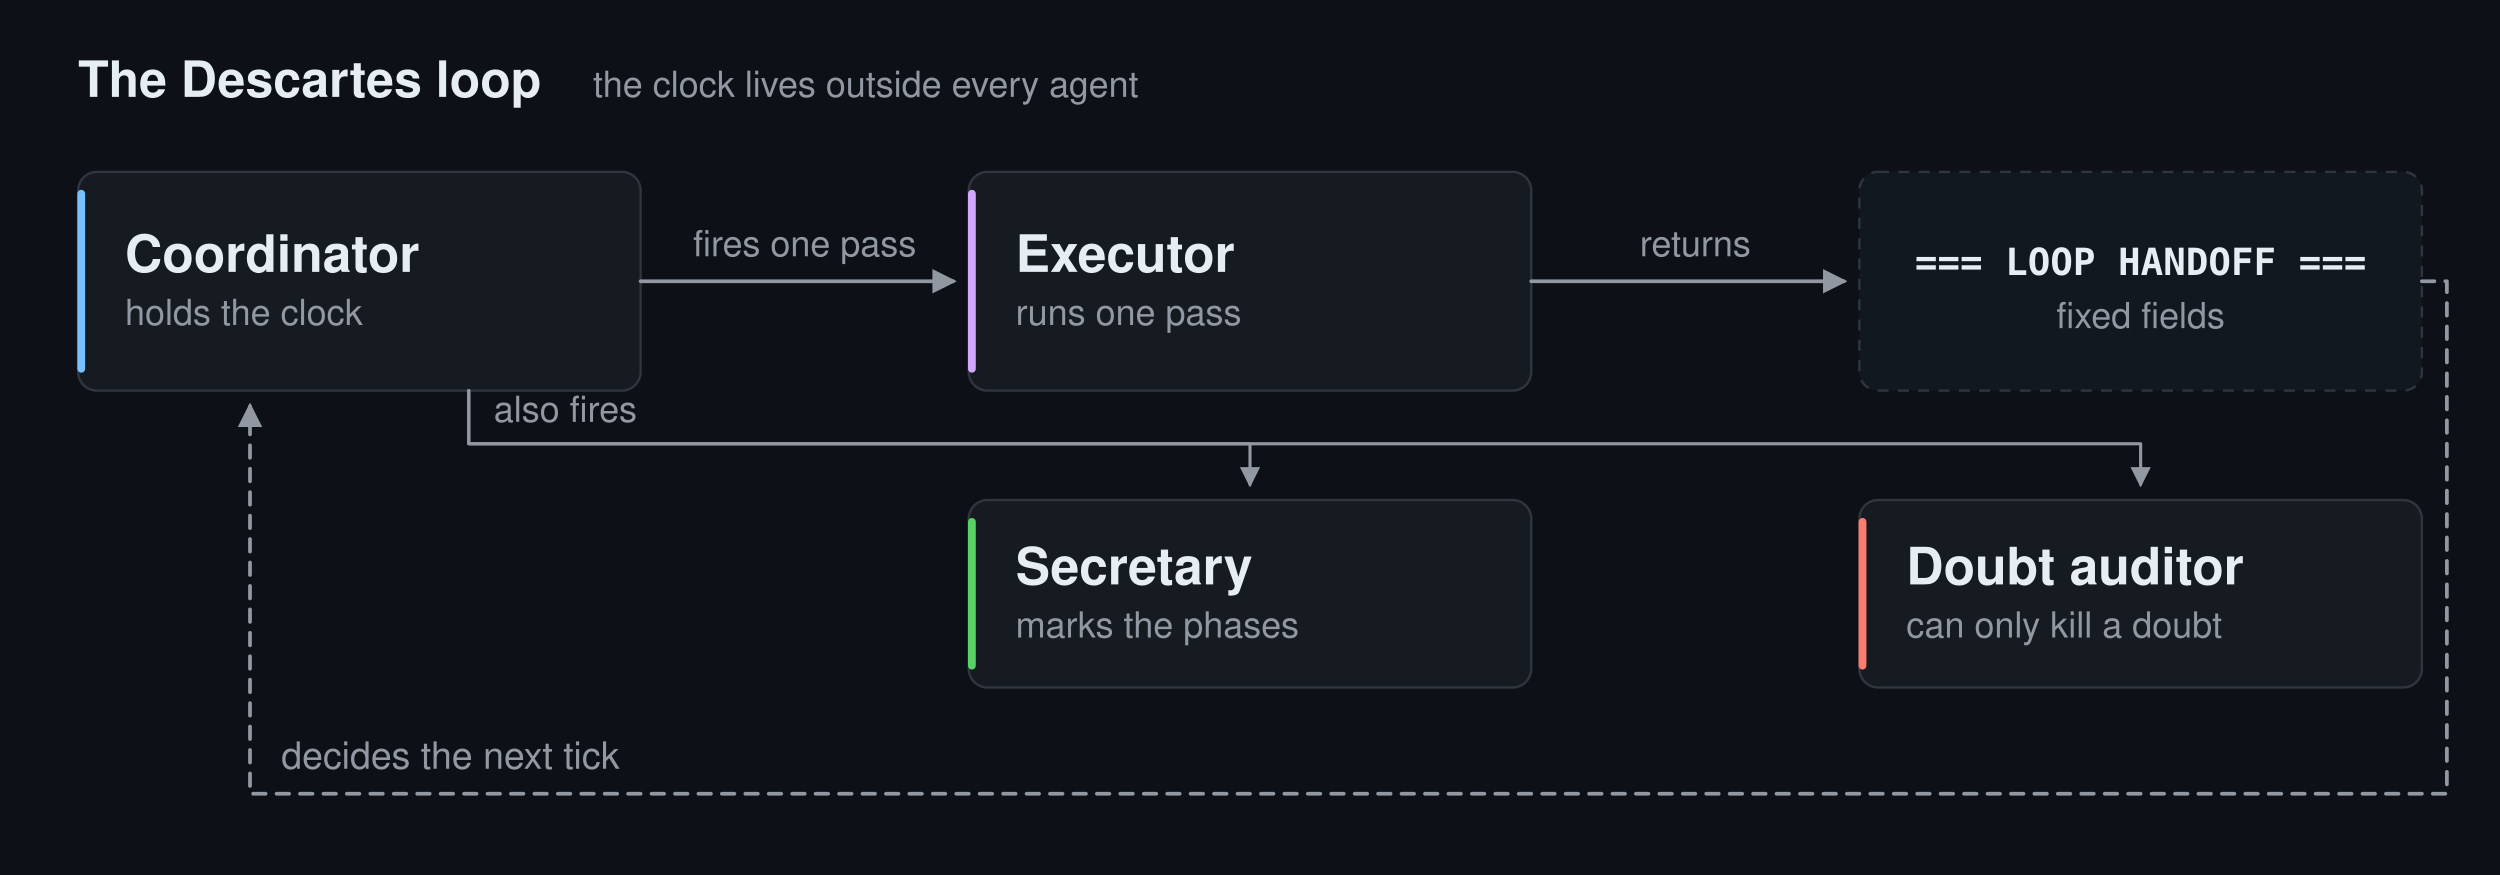
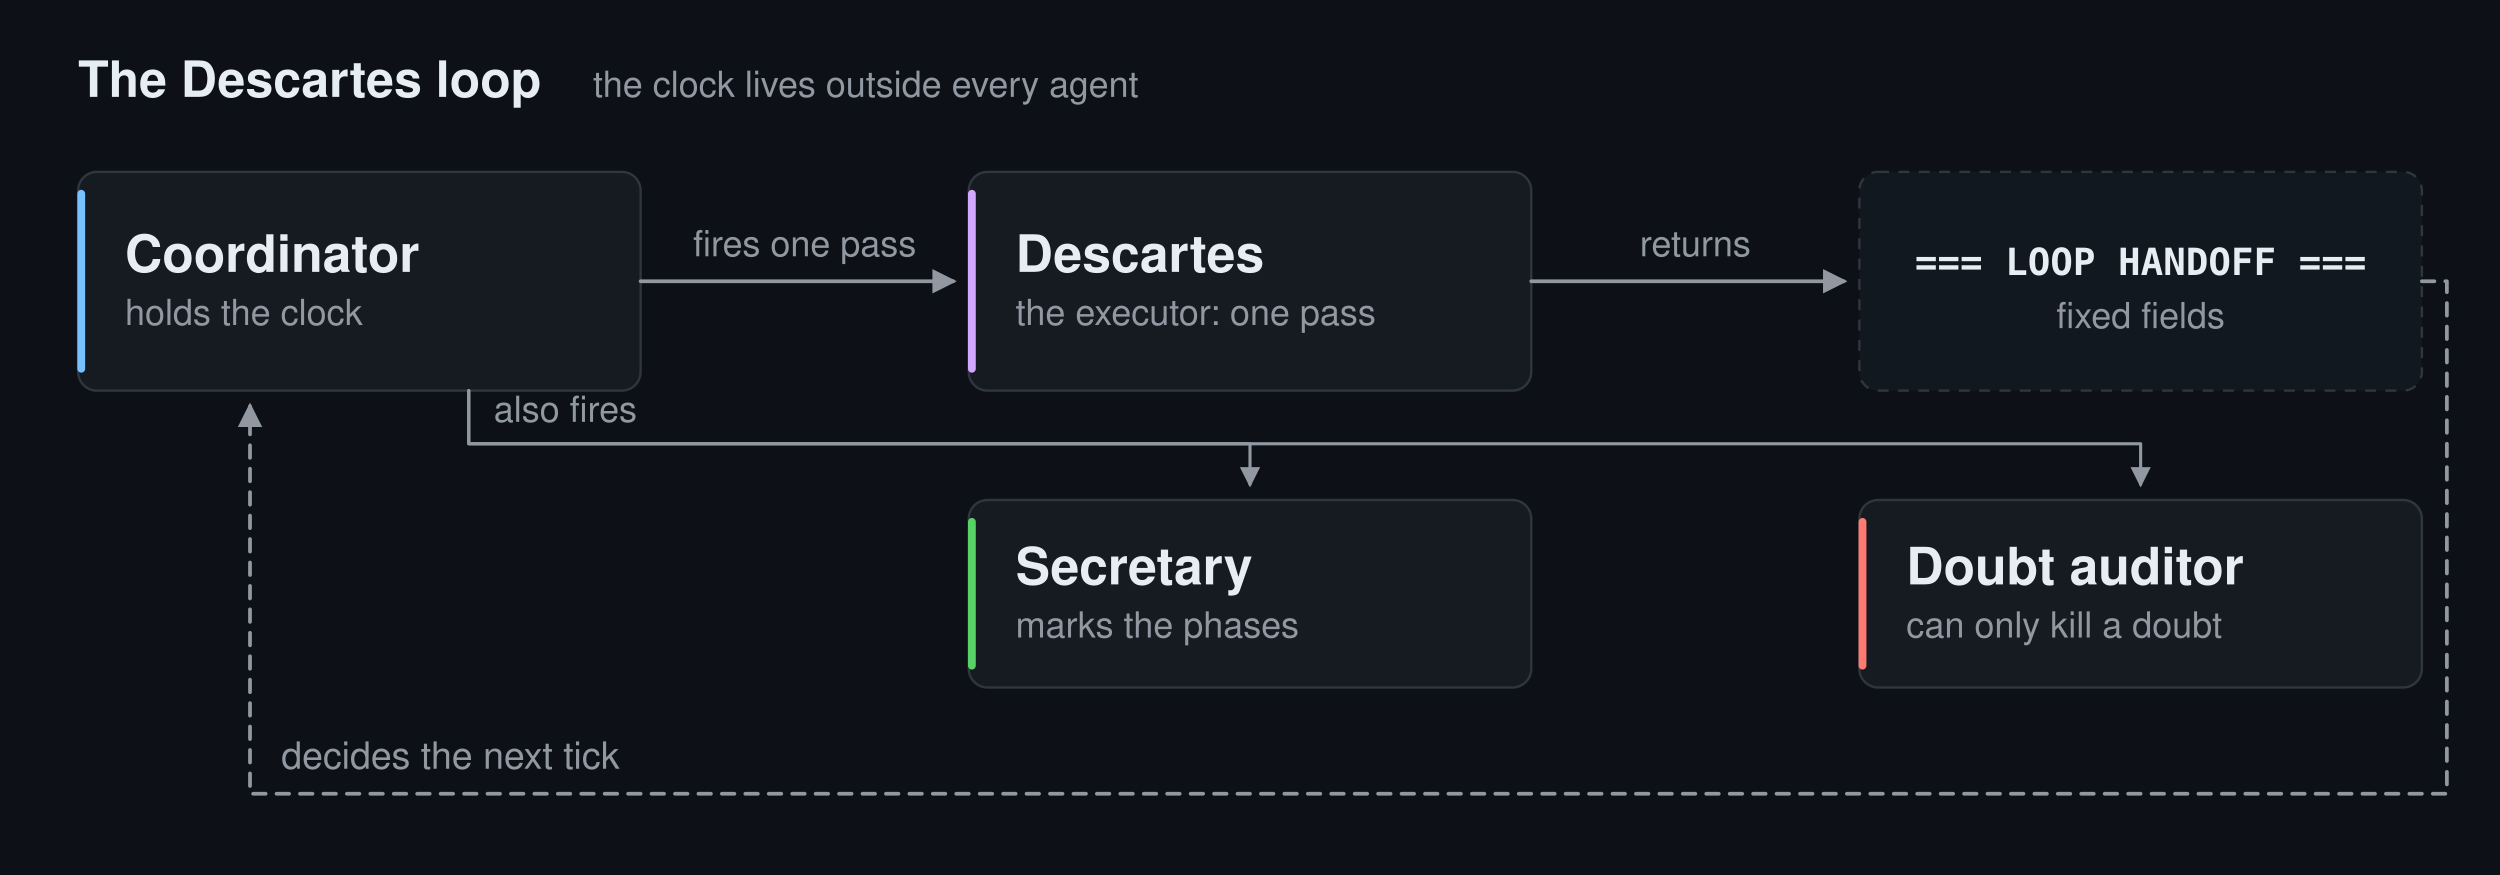
- <svg xmlns="http://www.w3.org/2000/svg" width="1600" height="560" viewBox="0 0 1600 560" role="img" aria-label="The Descartes loop. A coordinator holds the clock and fires the executor, which runs one pass and returns a fixed handoff block; the coordinator also fires a secretary that marks the phases and a doubt auditor that can only kill a doubt. The handoff decides the next tick.">
+ <svg xmlns="http://www.w3.org/2000/svg" width="1600" height="560" viewBox="0 0 1600 560" role="img" aria-label="The Descartes loop. A coordinator holds the clock and fires the executor, Descartes, which runs one pass and returns a fixed handoff block; the coordinator also fires a secretary that marks the phases and a doubt auditor that can only kill a doubt. The handoff decides the next tick.">
  <defs>
    <marker id="head" viewBox="0 0 10 10" refX="8.5" refY="5" markerWidth="6.5" markerHeight="6.5" orient="auto-start-reverse">
      <path d="M 0 0 L 10 5 L 0 10 z" fill="#9198a1" />
    </marker>
  </defs>
  <rect width="1600" height="560" fill="#0d1117" />
  <text x="50" y="62" font-family="-apple-system, BlinkMacSystemFont, 'Segoe UI', Helvetica, Arial, sans-serif" font-size="32" font-weight="700" fill="#e6edf3" text-anchor="start">The Descartes loop</text>
  <text x="379.52" y="62" font-family="-apple-system, BlinkMacSystemFont, 'Segoe UI', Helvetica, Arial, sans-serif" font-size="23" font-weight="400" fill="#9198a1" text-anchor="start">the clock lives outside every agent</text>
  <rect x="50" y="110" width="360" height="140" rx="12" fill="#161b22" stroke="#30363d" stroke-width="1.5" />
  <path d="M 52 124 V 236" stroke="#79c0ff" stroke-width="5" stroke-linecap="round" />
  <text x="80" y="174" font-family="-apple-system, BlinkMacSystemFont, 'Segoe UI', Helvetica, Arial, sans-serif" font-size="33" font-weight="600" fill="#e6edf3" text-anchor="start">Coordinator</text>
  <text x="80" y="208" font-family="-apple-system, BlinkMacSystemFont, 'Segoe UI', Helvetica, Arial, sans-serif" font-size="23" font-weight="400" fill="#9198a1" text-anchor="start">holds the clock</text>
  <rect x="620" y="110" width="360" height="140" rx="12" fill="#161b22" stroke="#30363d" stroke-width="1.5" />
  <path d="M 622 124 V 236" stroke="#d2a8ff" stroke-width="5" stroke-linecap="round" />
-   <text x="650" y="174" font-family="-apple-system, BlinkMacSystemFont, 'Segoe UI', Helvetica, Arial, sans-serif" font-size="33" font-weight="600" fill="#e6edf3" text-anchor="start">Executor</text>
-   <text x="650" y="208" font-family="-apple-system, BlinkMacSystemFont, 'Segoe UI', Helvetica, Arial, sans-serif" font-size="23" font-weight="400" fill="#9198a1" text-anchor="start">runs one pass</text>
+   <text x="650" y="174" font-family="-apple-system, BlinkMacSystemFont, 'Segoe UI', Helvetica, Arial, sans-serif" font-size="33" font-weight="600" fill="#e6edf3" text-anchor="start">Descartes</text>
+   <text x="650" y="208" font-family="-apple-system, BlinkMacSystemFont, 'Segoe UI', Helvetica, Arial, sans-serif" font-size="23" font-weight="400" fill="#9198a1" text-anchor="start">the executor: one pass</text>
  <rect x="620" y="320" width="360" height="120" rx="12" fill="#161b22" stroke="#30363d" stroke-width="1.5" />
  <path d="M 622 334 V 426" stroke="#56d364" stroke-width="5" stroke-linecap="round" />
  <text x="650" y="374" font-family="-apple-system, BlinkMacSystemFont, 'Segoe UI', Helvetica, Arial, sans-serif" font-size="33" font-weight="600" fill="#e6edf3" text-anchor="start">Secretary</text>
  <text x="650" y="408" font-family="-apple-system, BlinkMacSystemFont, 'Segoe UI', Helvetica, Arial, sans-serif" font-size="23" font-weight="400" fill="#9198a1" text-anchor="start">marks the phases</text>
  <rect x="1190" y="320" width="360" height="120" rx="12" fill="#161b22" stroke="#30363d" stroke-width="1.5" />
  <path d="M 1192 334 V 426" stroke="#ff7b72" stroke-width="5" stroke-linecap="round" />
  <text x="1220" y="374" font-family="-apple-system, BlinkMacSystemFont, 'Segoe UI', Helvetica, Arial, sans-serif" font-size="33" font-weight="600" fill="#e6edf3" text-anchor="start">Doubt auditor</text>
  <text x="1220" y="408" font-family="-apple-system, BlinkMacSystemFont, 'Segoe UI', Helvetica, Arial, sans-serif" font-size="23" font-weight="400" fill="#9198a1" text-anchor="start">can only kill a doubt</text>
  <rect x="1190" y="110" width="360" height="140" rx="12" fill="#12181f" stroke="#30363d" stroke-width="1.5" stroke-dasharray="7 6" />
  <text x="1370" y="176" font-family="ui-monospace, SFMono-Regular, 'SF Mono', Menlo, Consolas, monospace" font-size="24" font-weight="600" fill="#e6edf3" text-anchor="middle">=== LOOP HANDOFF ===</text>
  <text x="1370" y="210" font-family="-apple-system, BlinkMacSystemFont, 'Segoe UI', Helvetica, Arial, sans-serif" font-size="23" font-weight="400" fill="#9198a1" text-anchor="middle">fixed fields</text>
  <path d="M 410 180 H 610" fill="none" stroke="#9198a1" stroke-width="2.4" stroke-linecap="round" stroke-linejoin="round" marker-end="url(#head)" />
  <text x="515" y="164" font-family="-apple-system, BlinkMacSystemFont, 'Segoe UI', Helvetica, Arial, sans-serif" font-size="23" font-weight="400" fill="#9198a1" text-anchor="middle">fires one pass</text>
  <path d="M 980 180 H 1180" fill="none" stroke="#9198a1" stroke-width="2.4" stroke-linecap="round" stroke-linejoin="round" marker-end="url(#head)" />
  <text x="1085" y="164" font-family="-apple-system, BlinkMacSystemFont, 'Segoe UI', Helvetica, Arial, sans-serif" font-size="23" font-weight="400" fill="#9198a1" text-anchor="middle">returns</text>
  <path d="M 300 250 V 284 H 800 V 310" fill="none" stroke="#9198a1" stroke-width="2" stroke-linecap="round" stroke-linejoin="round" marker-end="url(#head)" />
  <path d="M 300 250 V 284 H 1370 V 310" fill="none" stroke="#9198a1" stroke-width="2" stroke-linecap="round" stroke-linejoin="round" marker-end="url(#head)" />
  <text x="316" y="270" font-family="-apple-system, BlinkMacSystemFont, 'Segoe UI', Helvetica, Arial, sans-serif" font-size="23" font-weight="400" fill="#9198a1" text-anchor="start">also fires</text>
  <path d="M 1550 180 H 1566 V 508 H 160 V 260" fill="none" stroke="#9198a1" stroke-width="2.4" stroke-linecap="round" stroke-linejoin="round" stroke-dasharray="8 7" marker-end="url(#head)" />
  <text x="180" y="492" font-family="-apple-system, BlinkMacSystemFont, 'Segoe UI', Helvetica, Arial, sans-serif" font-size="24" font-weight="400" fill="#9198a1" text-anchor="start">decides the next tick</text>
</svg>
